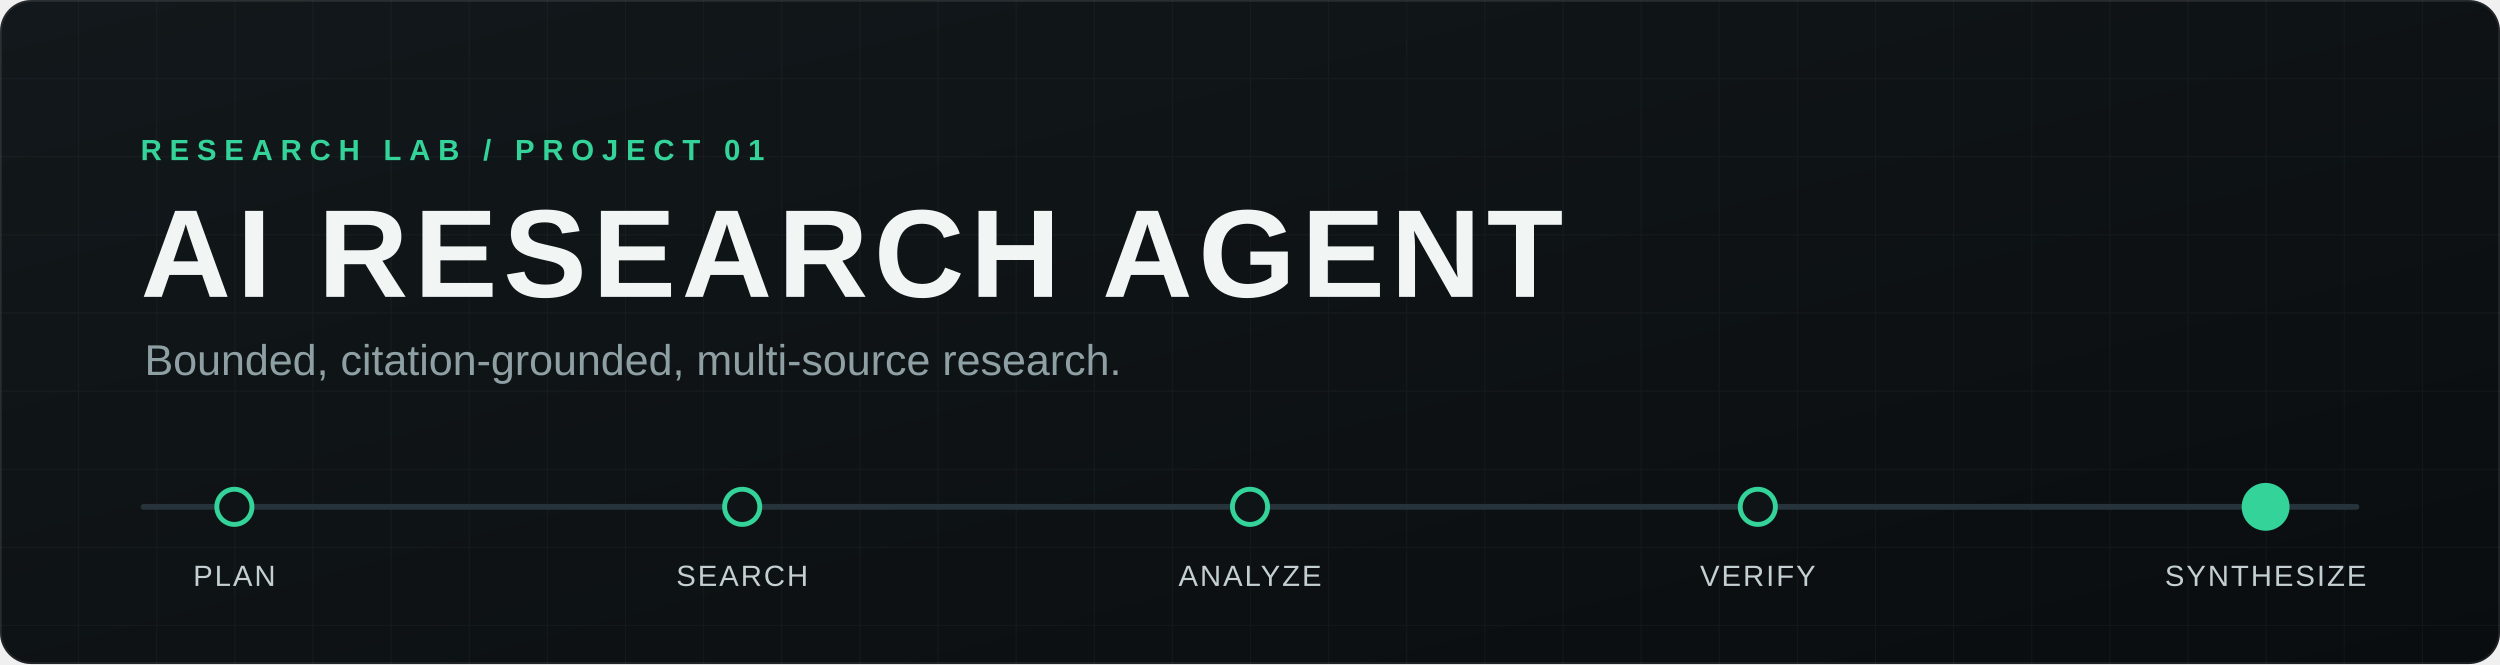
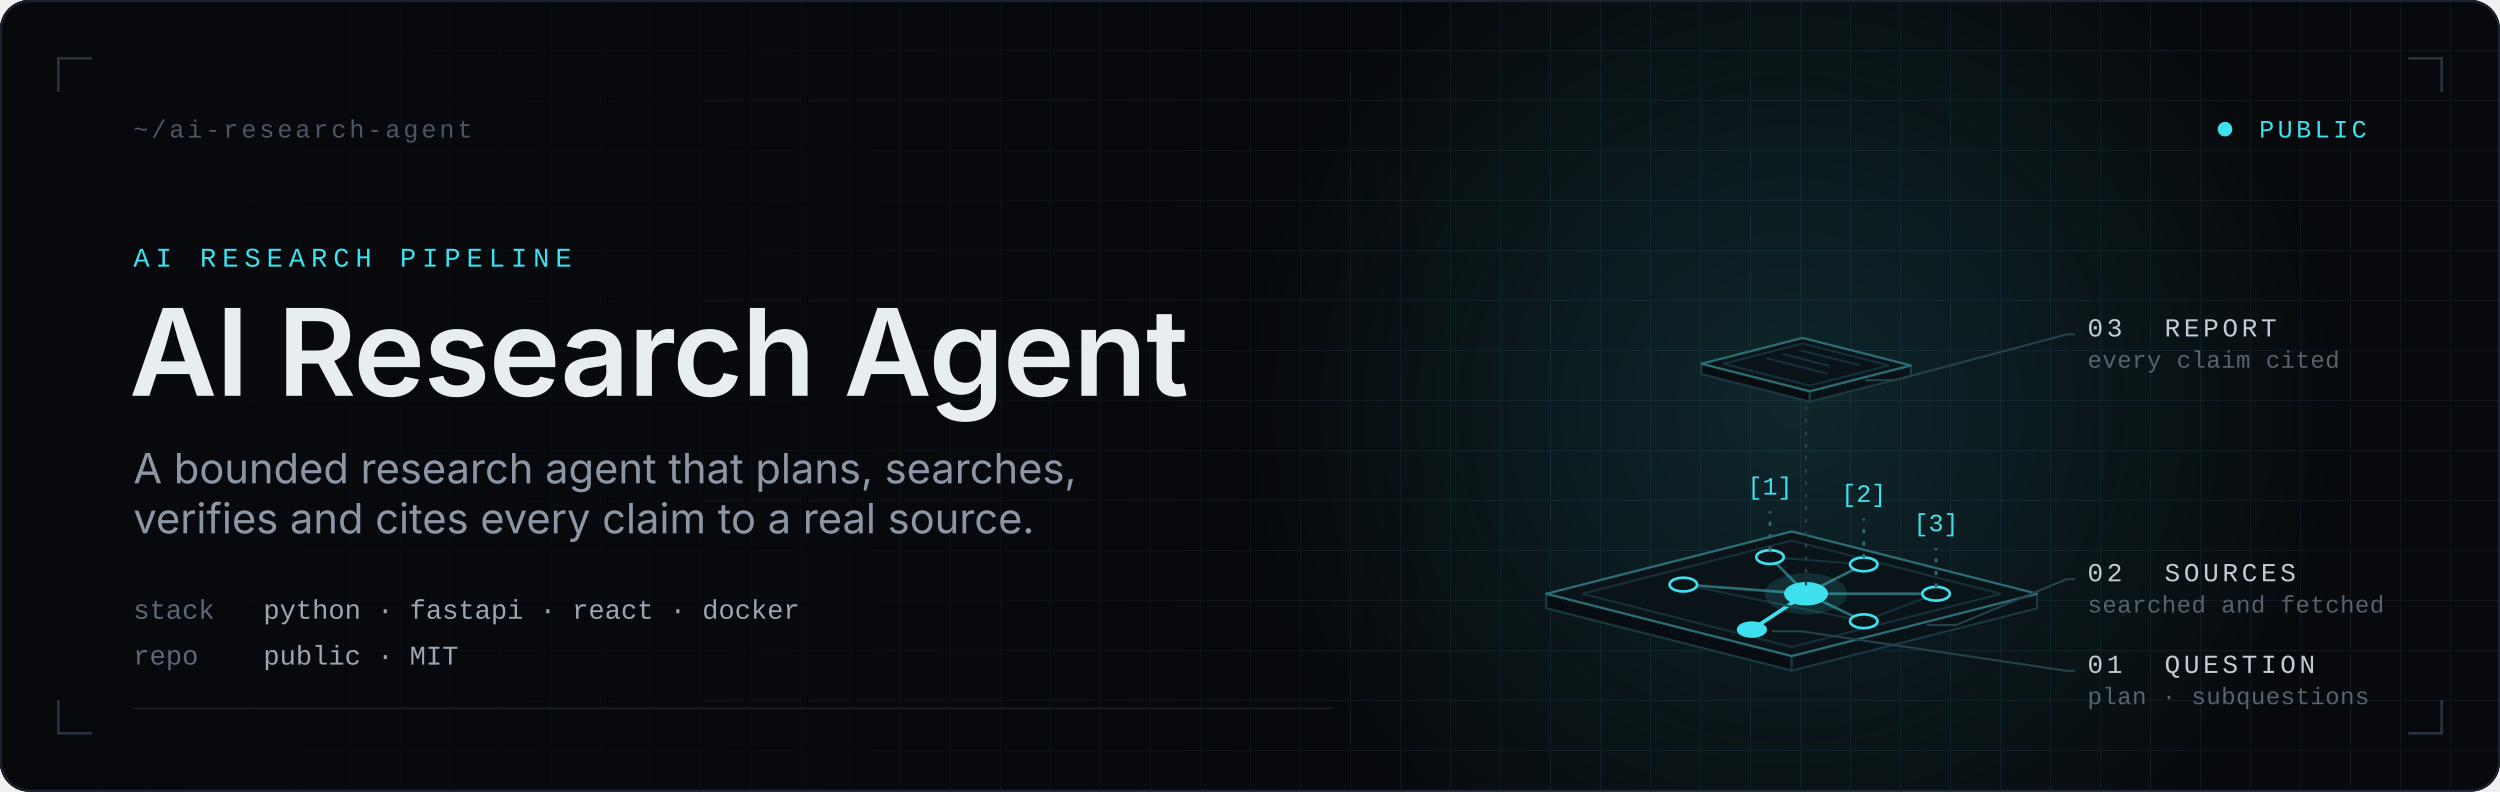
- <svg xmlns="http://www.w3.org/2000/svg" viewBox="0 0 1280 340" width="1280" height="340" role="img" aria-labelledby="t d">
+ <svg xmlns="http://www.w3.org/2000/svg" viewBox="0 0 1200 380" width="1200" height="380" role="img" aria-labelledby="t">
  <defs>
-     <linearGradient id="bg" x1="0" y1="0" x2="1" y2="1">
-       <stop offset="0" stop-color="#12181b" />
-       <stop offset="1" stop-color="#0a0d0f" />
+     <pattern id="grid" width="24" height="24" patternUnits="userSpaceOnUse">
+       <path d="M24 0H0V24" fill="none" stroke="#0f161e" stroke-width="1" />
+     </pattern>
+     <radialGradient id="glow" cx="860" cy="196" r="270" gradientUnits="userSpaceOnUse">
+       <stop offset="0" stop-color="#3fe0ee" stop-opacity=".14" />
+       <stop offset="1" stop-color="#3fe0ee" stop-opacity="0" />
+     </radialGradient>
+     <linearGradient id="fade" x1="0" x2="1">
+       <stop offset="0" stop-color="#07090c" stop-opacity=".92" />
+       <stop offset=".5" stop-color="#07090c" stop-opacity=".55" />
+       <stop offset="1" stop-color="#07090c" stop-opacity="0" />
    </linearGradient>
-     <pattern id="grid" width="40" height="40" patternUnits="userSpaceOnUse">
-       <path d="M40 0H0V40" fill="none" stroke="#ffffff" stroke-opacity="0.035" />
-     </pattern>
+     <clipPath id="frame">
+       <rect width="1200" height="380" rx="14" />
+     </clipPath>
  </defs>
-   <rect width="1280" height="340" rx="16" fill="url(#bg)" />
-   <rect width="1280" height="340" rx="16" fill="url(#grid)" />
-   <rect x="0.5" y="0.5" width="1279" height="339" rx="15.5" fill="none" stroke="#ffffff" stroke-opacity="0.08" />
-   <g font-family="'Segoe UI', 'Helvetica Neue', Arial, sans-serif">
-     <text x="72" y="82" font-size="15" letter-spacing="4" fill="#34d399" font-weight="600">RESEARCH LAB / PROJECT 01</text>
-     <text x="72" y="152" font-size="64" letter-spacing="3" fill="#f1f5f4" font-weight="700">AI RESEARCH AGENT</text>
-     <text x="74" y="192" font-size="22" fill="#8fa0a5">Bounded, citation-grounded, multi-source research.</text>
+   <style>
+     .sans { font-family: 'Inter', 'Segoe UI', 'Helvetica Neue', Helvetica, Arial, sans-serif; }
+     .mono { font-family: 'JetBrains Mono', 'SFMono-Regular', 'Cascadia Code', Consolas, 'Liberation Mono', Menlo, monospace; }
+     .face { fill: #0a1317; stroke: #2a6d75; stroke-width: 1.1; stroke-linejoin: round; }
+     .hl { fill: rgba(63, 224, 238, .16); stroke: #3fe0ee; stroke-width: 1.3; stroke-linejoin: round; }
+     .inner { fill: none; stroke: #15303a; stroke-width: 1; }
+     .side-l { fill: #070d10; stroke: #1a3a41; stroke-width: 1; stroke-linejoin: round; }
+     .side-r { fill: #091216; stroke: #1a3a41; stroke-width: 1; stroke-linejoin: round; }
+     .wire { stroke: #2a6d75; stroke-width: 1.3; fill: none; }
+     .bar { stroke: #3fe0ee; stroke-width: 1.8; stroke-linecap: round; fill: none; }
+     .spine { stroke: #26414a; stroke-width: 1; fill: none; }
+     .lead { stroke: #26414a; stroke-width: 1; fill: none; }
+     .name { font-size: 12.5px; fill: #c3ccd6; letter-spacing: .14em; }
+     .sub { font-size: 11.5px; fill: #56636f; letter-spacing: .02em; }
+   </style>
+   <g clip-path="url(#frame)">
+     <rect width="1200" height="380" fill="#07090c" />
+     <rect width="1200" height="380" fill="url(#grid)" />
+     <rect width="1200" height="380" fill="url(#glow)" />
+     <rect width="700" height="380" fill="url(#fade)" />
  </g>
-   <rect x="72" y="258" width="1136" height="3" rx="1.5" fill="#26333a" />
-   <circle cx="120" cy="259.5" r="9" fill="#0f1417" stroke="#34d399" stroke-width="2.5" />
-   <text x="120" y="300" text-anchor="middle" font-family="'Segoe UI', 'Helvetica Neue', Arial, sans-serif" font-size="15" fill="#c3cfd2" letter-spacing="1">PLAN</text>
-   <circle cx="380" cy="259.5" r="9" fill="#0f1417" stroke="#34d399" stroke-width="2.5" />
-   <text x="380" y="300" text-anchor="middle" font-family="'Segoe UI', 'Helvetica Neue', Arial, sans-serif" font-size="15" fill="#c3cfd2" letter-spacing="1">SEARCH</text>
-   <circle cx="640" cy="259.5" r="9" fill="#0f1417" stroke="#34d399" stroke-width="2.5" />
-   <text x="640" y="300" text-anchor="middle" font-family="'Segoe UI', 'Helvetica Neue', Arial, sans-serif" font-size="15" fill="#c3cfd2" letter-spacing="1">ANALYZE</text>
-   <circle cx="900" cy="259.5" r="9" fill="#0f1417" stroke="#34d399" stroke-width="2.5" />
-   <text x="900" y="300" text-anchor="middle" font-family="'Segoe UI', 'Helvetica Neue', Arial, sans-serif" font-size="15" fill="#c3cfd2" letter-spacing="1">VERIFY</text>
-   <circle cx="1160" cy="259.5" r="11" fill="#34d399" stroke="#34d399" stroke-width="2.5" />
-   <text x="1160" y="300" text-anchor="middle" font-family="'Segoe UI', 'Helvetica Neue', Arial, sans-serif" font-size="15" fill="#c3cfd2" letter-spacing="1">SYNTHESIZE</text>
+   <rect x=".5" y=".5" width="1199" height="379" rx="14" fill="none" stroke="#1a222d" />
+   <g stroke="#2a3542" stroke-width="1.2" fill="none">
+     <path d="M28 44V28H44M1156 28H1172V44M1172 336V352H1156M44 352H28V336" />
+   </g>
+   <path d="M64 340H640" stroke="#141b23" />
+   <text class="mono" x="64" y="66" font-size="12" fill="#4a5664" letter-spacing=".12em">~/ai-research-agent</text>
+   <text class="mono" x="64" y="128" font-size="13" fill="#3fe0ee" letter-spacing=".22em">AI RESEARCH PIPELINE</text>
+   <text class="sans" x="62" y="190" font-size="58" font-weight="600" fill="#e8edf2" letter-spacing="-.01em" textLength="537" lengthAdjust="spacingAndGlyphs">AI Research Agent</text>
+   <text class="sans" x="64" y="232" font-size="20" fill="#8b97a5">A bounded research agent that plans, searches,</text>
+   <text class="sans" x="64" y="256" font-size="20" fill="#8b97a5">verifies and cites every claim to a real source.</text>
+   <g class="mono" font-size="13" fill="#5b6878">
+     <text x="64" y="297">stack   <tspan fill="#9aa6b3">python · fastapi · react · docker</tspan>
+     </text>
+     <text x="64" y="319">repo    <tspan fill="#9aa6b3">public · MIT</tspan>
+     </text>
+   </g>
+   <g class="mono" font-size="12" letter-spacing=".14em" fill="#3fe0ee">
+     <circle cx="1068" cy="62" r="3.5" fill="#3fe0ee" />
+     <text x="1136" y="66" text-anchor="end">PUBLIC</text>
+   </g>
+   <g>
+     <polygon points="742.2,285.0 860.0,314.9 860.0,321.9 742.2,292.0" class="side-l" />
+     <polygon points="977.8,285.0 860.0,314.9 860.0,321.9 977.8,292.0" class="side-r" />
+     <polygon points="860.0,255.1 977.8,285.0 860.0,314.9 742.2,285.0" class="face" />
+     <polygon points="860.0,259.5 960.5,285.0 860.0,310.5 759.5,285.0" class="inner" />
+     <path d="M840.9 302.2L866.9 285.0" class="bar" />
+     <path d="M849.6 267.4L866.9 285.0" class="wire" />
+     <path d="M894.6 270.9L866.9 285.0" class="wire" />
+     <path d="M929.3 285.0L866.9 285.0" class="wire" />
+     <path d="M894.6 298.2L866.9 285.0" class="wire" />
+     <path d="M808.0 280.6L866.9 285.0" class="wire" />
+     <path d="M849.6 267.4L894.6 270.9" class="inner" />
+     <path d="M929.3 285.0L894.6 298.2" class="inner" />
+     <path d="M894.6 298.2L808.0 280.6" class="inner" />
+     <ellipse cx="849.6" cy="267.4" rx="6.6" ry="3.3" fill="#0a1317" stroke="#3fe0ee" stroke-width="1.3" />
+     <ellipse cx="894.6" cy="270.9" rx="6.6" ry="3.3" fill="#0a1317" stroke="#3fe0ee" stroke-width="1.3" />
+     <ellipse cx="929.3" cy="285.0" rx="6.6" ry="3.3" fill="#0a1317" stroke="#3fe0ee" stroke-width="1.3" />
+     <ellipse cx="894.6" cy="298.2" rx="6.6" ry="3.3" fill="#0a1317" stroke="#3fe0ee" stroke-width="1.3" />
+     <ellipse cx="808.0" cy="280.6" rx="6.6" ry="3.3" fill="#0a1317" stroke="#3fe0ee" stroke-width="1.3" />
+     <ellipse cx="840.9" cy="302.2" rx="6.6" ry="3.3" fill="#3fe0ee" stroke="#3fe0ee" stroke-width="1.3" />
+     <ellipse cx="866.9" cy="285.0" rx="19.8" ry="9.9" fill="#3fe0ee" opacity=".13" />
+     <ellipse cx="866.9" cy="285.0" rx="9.9" ry="5.0" fill="#3fe0ee" stroke="#3fe0ee" stroke-width="1.3" />
+     <path d="M849.6 264.4L849.6 245.4" class="wire" stroke-dasharray="2 4" />
+     <text x="849.6" y="237.4" class="mono" font-size="12" fill="#3fe0ee" text-anchor="middle">[1]</text>
+     <path d="M894.6 267.9L894.6 248.9" class="wire" stroke-dasharray="2 4" />
+     <text x="894.6" y="240.9" class="mono" font-size="12" fill="#3fe0ee" text-anchor="middle">[2]</text>
+     <path d="M929.3 282.0L929.3 263.0" class="wire" stroke-dasharray="2 4" />
+     <text x="929.3" y="255.0" class="mono" font-size="12" fill="#3fe0ee" text-anchor="middle">[3]</text>
+     <path d="M866.9 281.0L866.9 180.0" class="spine" stroke-dasharray="2 4" />
+     <polygon points="816.7,174.6 868.7,187.8 868.7,192.8 816.7,179.6" class="side-l" />
+     <polygon points="917.2,175.4 868.7,187.8 868.7,192.8 917.2,180.4" class="side-r" />
+     <polygon points="865.2,162.2 917.2,175.4 868.7,187.8 816.7,174.6" class="face" />
+     <polygon points="865.2,164.9 906.8,175.4 868.7,185.1 827.1,174.6" class="inner" />
+     <path d="M863.5 168.0L892.9 175.4" class="inner" />
+     <path d="M855.7 169.9L878.2 175.7" class="inner" />
+     <path d="M847.9 171.9L877.3 179.4" class="inner" />
+   </g>
+   <g>
+     <path d="M895.4 182.5H909.4L992 160.5H996" class="lead" />
+     <text x="1002" y="161.5" class="mono name">03  REPORT</text>
+     <text x="1002" y="176.5" class="mono sub">every claim cited</text>
+   </g>
+   <g>
+     <path d="M924.9 300.0H938.9L992 278.0H996" class="lead" />
+     <text x="1002" y="279.0" class="mono name">02  SOURCES</text>
+     <text x="1002" y="294.0" class="mono sub">searched and fetched</text>
+   </g>
+   <g>
+     <path d="M850.4 303.0H864.4L992 322.0H996" class="lead" />
+     <text x="1002" y="323.0" class="mono name">01  QUESTION</text>
+     <text x="1002" y="338.0" class="mono sub">plan · subquestions</text>
+   </g>
</svg>
